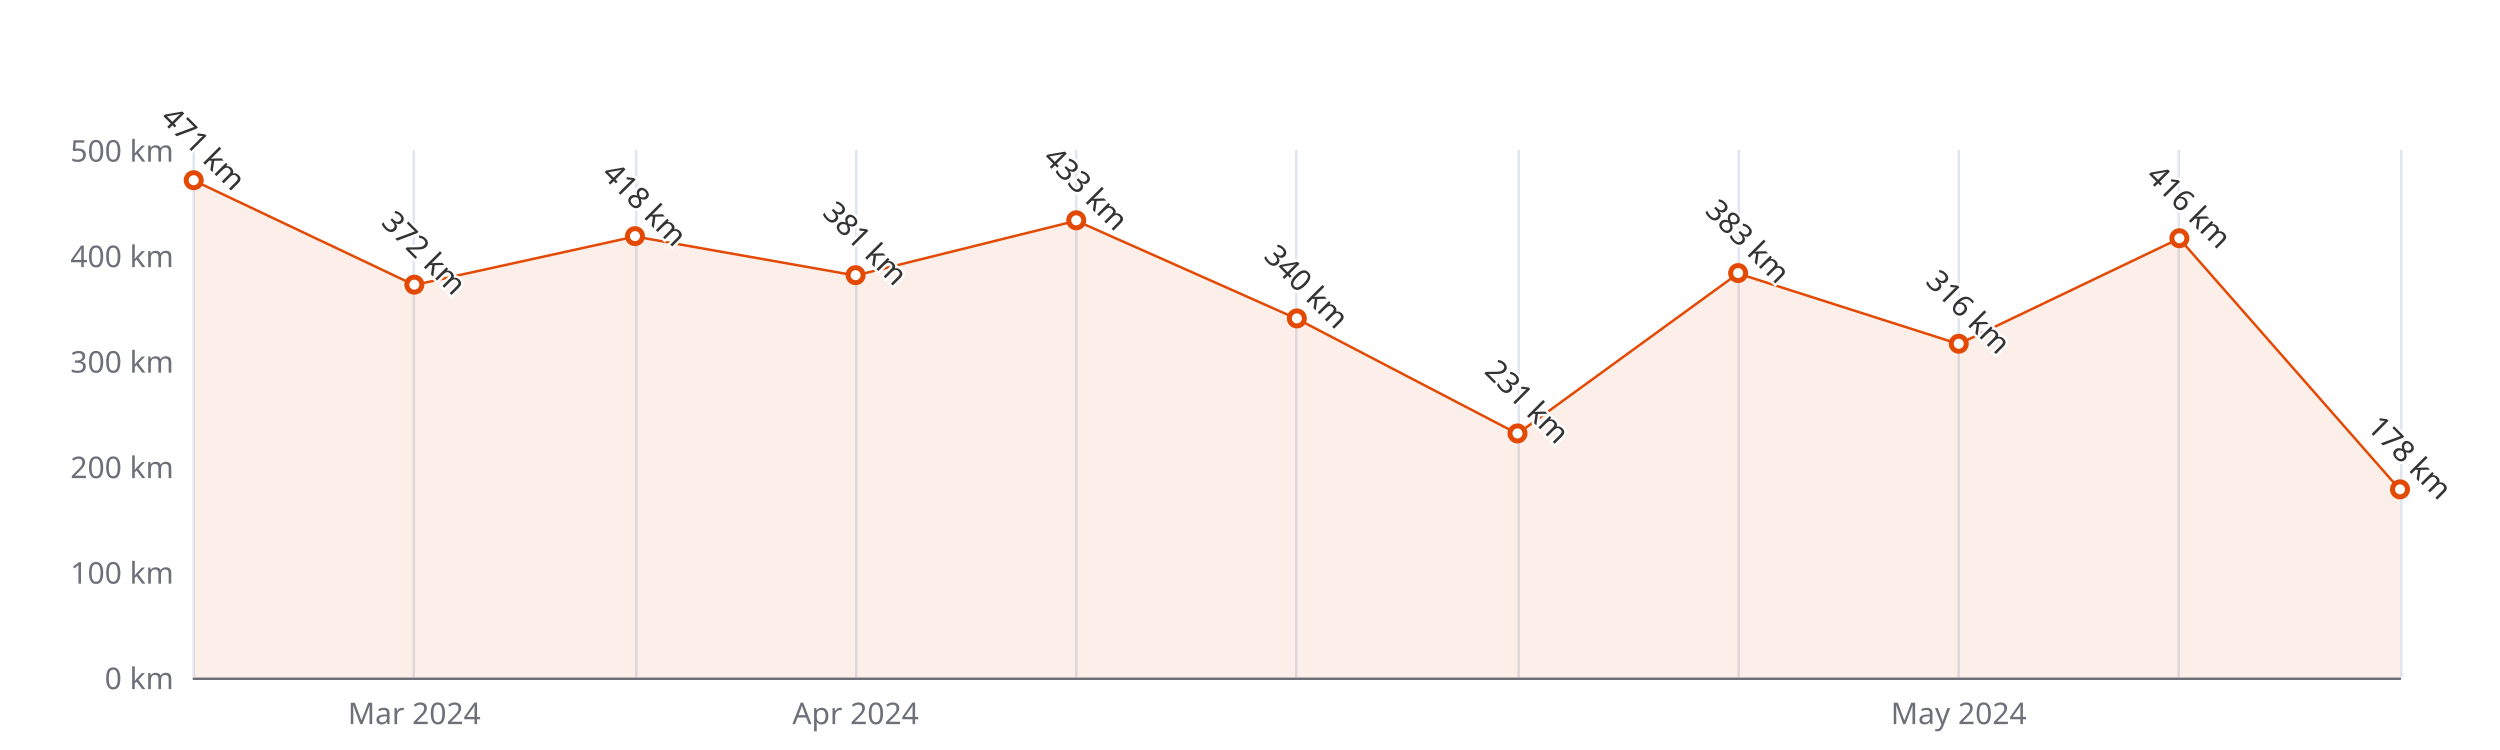
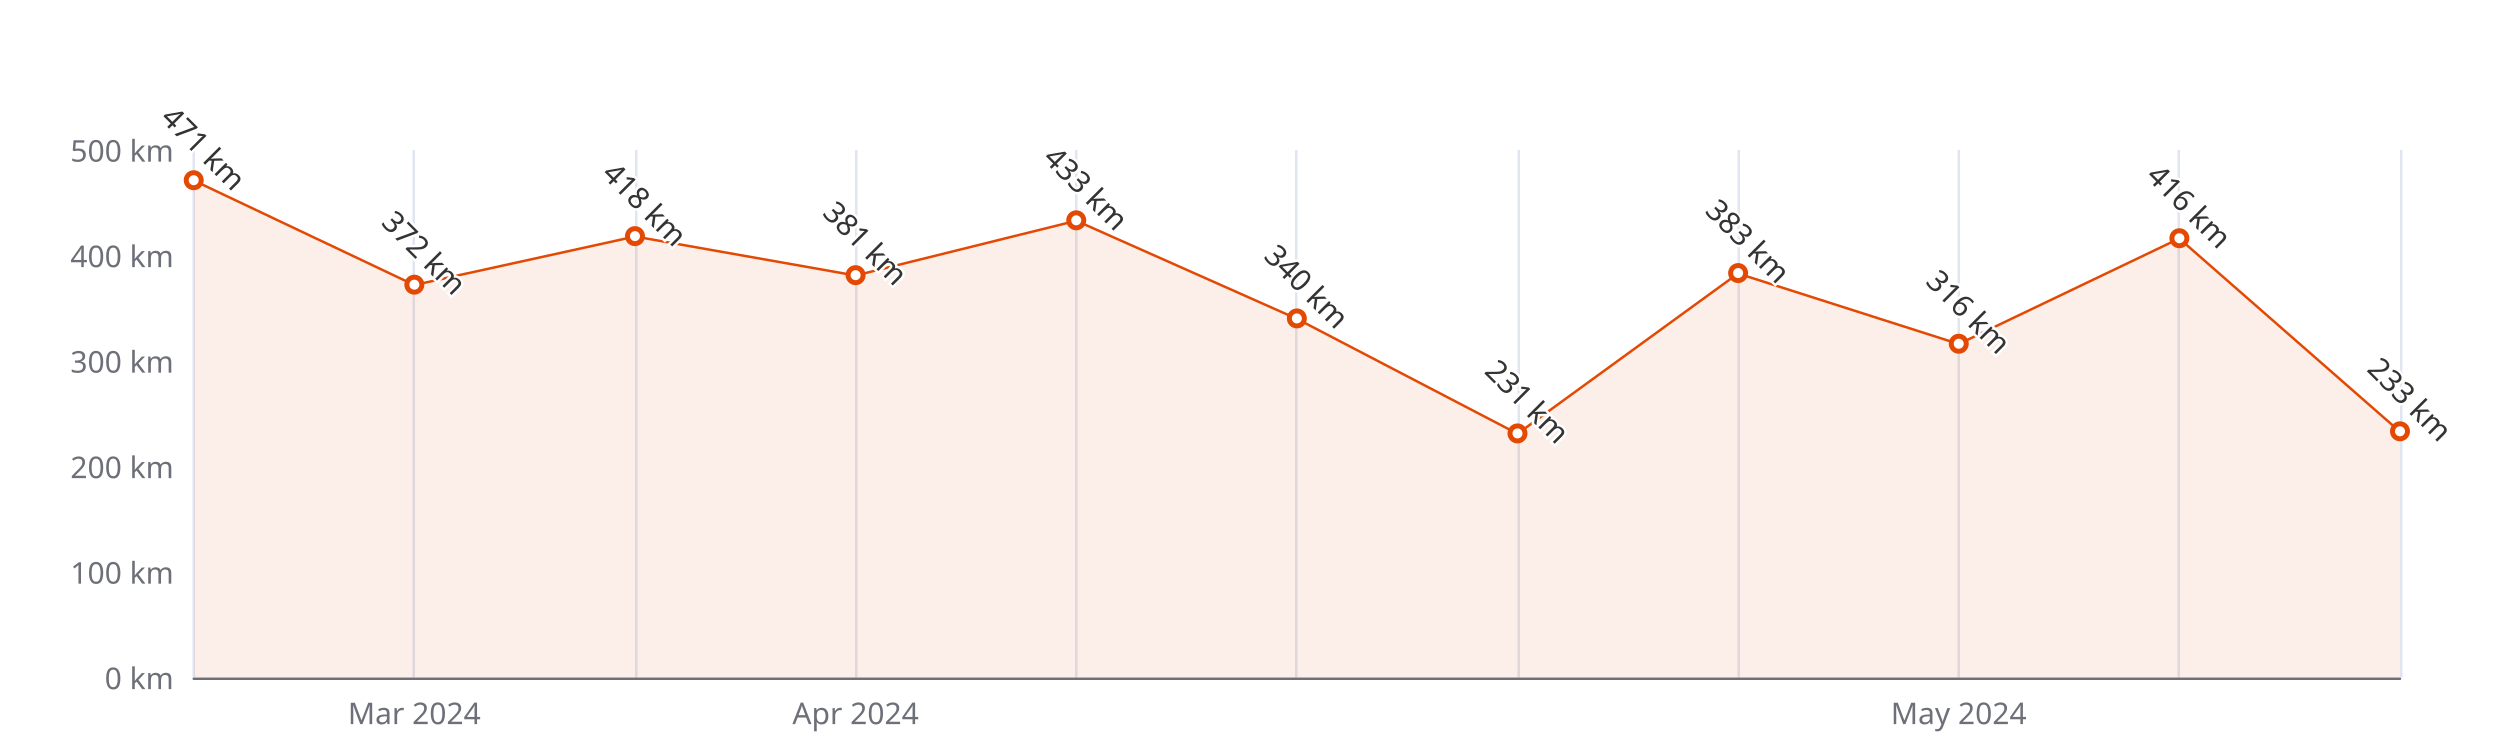
<svg xmlns="http://www.w3.org/2000/svg" width="1000" height="300" version="1.1" baseProfile="full" viewBox="0 0 1000 300">
  <rect width="1000" height="300" x="0" y="0" id="0" fill="#ffffff" />
  <path d="M77.5 60L77.5 271" fill="none" stroke="#E0E6F1" />
  <path d="M165.5 60L165.5 271" fill="none" stroke="#E0E6F1" />
  <path d="M254.5 60L254.5 271" fill="none" stroke="#E0E6F1" />
  <path d="M342.5 60L342.5 271" fill="none" stroke="#E0E6F1" />
  <path d="M430.5 60L430.5 271" fill="none" stroke="#E0E6F1" />
  <path d="M518.5 60L518.5 271" fill="none" stroke="#E0E6F1" />
  <path d="M607.5 60L607.5 271" fill="none" stroke="#E0E6F1" />
  <path d="M695.5 60L695.5 271" fill="none" stroke="#E0E6F1" />
  <path d="M783.5 60L783.5 271" fill="none" stroke="#E0E6F1" />
  <path d="M871.5 60L871.5 271" fill="none" stroke="#E0E6F1" />
  <path d="M960.5 60L960.5 271" fill="none" stroke="#E0E6F1" />
  <path d="M77.5 271.5L960 271.5" fill="none" stroke="#6E7079" stroke-linecap="round" />
  <text dominant-baseline="central" text-anchor="end" style="font-size:12px;font-family:sans-serif;" xml:space="preserve" transform="translate(69.48 271)" fill="#6E7079">0 km</text>
  <text dominant-baseline="central" text-anchor="end" style="font-size:12px;font-family:sans-serif;" xml:space="preserve" transform="translate(69.48 228.8)" fill="#6E7079">100 km</text>
  <text dominant-baseline="central" text-anchor="end" style="font-size:12px;font-family:sans-serif;" xml:space="preserve" transform="translate(69.48 186.6)" fill="#6E7079">200 km</text>
  <text dominant-baseline="central" text-anchor="end" style="font-size:12px;font-family:sans-serif;" xml:space="preserve" transform="translate(69.48 144.4)" fill="#6E7079">300 km</text>
  <text dominant-baseline="central" text-anchor="end" style="font-size:12px;font-family:sans-serif;" xml:space="preserve" transform="translate(69.48 102.2)" fill="#6E7079">400 km</text>
  <text dominant-baseline="central" text-anchor="end" style="font-size:12px;font-family:sans-serif;" xml:space="preserve" transform="translate(69.48 60)" fill="#6E7079">500 km</text>
  <text dominant-baseline="central" text-anchor="middle" style="font-size:12px;font-family:sans-serif;" xml:space="preserve" y="6" transform="translate(165.732 279)" fill="#6E7079">Mar 2024</text>
  <text dominant-baseline="central" text-anchor="middle" style="font-size:12px;font-family:sans-serif;" xml:space="preserve" y="6" transform="translate(342.236 279)" fill="#6E7079">Apr 2024</text>
  <text dominant-baseline="central" text-anchor="middle" style="font-size:12px;font-family:sans-serif;" xml:space="preserve" y="6" transform="translate(783.496 279)" fill="#6E7079">May 2024</text>
  <g clip-path="url(#zr5-c0)">
-     <path d="M77.5 72.2L165.7 114L254 94.6L342.2 110.2L430.5 88.3L518.7 127.5L607 173.5L695.2 109.4L783.5 137.6L871.7 95.4L960 195.9L960 271L871.7 271L783.5 271L695.2 271L607 271L518.7 271L430.5 271L342.2 271L254 271L165.7 271L77.5 271Z" fill="rgb(227,73,2)" fill-opacity="0.09" />
-     <path d="M77.5 72.2L165.7 114L254 94.6L342.2 110.2L430.5 88.3L518.7 127.5L607 173.5L695.2 109.4L783.5 137.6L871.7 95.4L960 195.9" fill="none" stroke="#E34902" stroke-linejoin="bevel" />
+     <path d="M77.5 72.2L165.7 114L254 94.6L342.2 110.2L430.5 88.3L518.7 127.5L607 173.5L695.2 109.4L783.5 137.6L871.7 95.4L960 172.7L960 271L871.7 271L783.5 271L695.2 271L607 271L518.7 271L430.5 271L342.2 271L254 271L165.7 271L77.5 271Z" fill="rgb(227,73,2)" fill-opacity="0.09" />
+     <path d="M77.5 72.2L165.7 114L254 94.6L342.2 110.2L430.5 88.3L518.7 127.5L607 173.5L695.2 109.4L783.5 137.6L871.7 95.4L960 172.7" fill="none" stroke="#E34902" stroke-linejoin="bevel" />
  </g>
  <path d="M1 0A1 1 0 1 1 1 -0.1A1 1 0 0 1 1 0" transform="matrix(3,0,0,3,77.48,72.238)" fill="#fff" stroke="#E34902" stroke-width="0.667" />
  <path d="M1 0A1 1 0 1 1 1 -0.1A1 1 0 0 1 1 0" transform="matrix(3,0,0,3,165.732,114.016)" fill="#fff" stroke="#E34902" stroke-width="0.667" />
  <path d="M1 0A1 1 0 1 1 1 -0.1A1 1 0 0 1 1 0" transform="matrix(3,0,0,3,253.984,94.604)" fill="#fff" stroke="#E34902" stroke-width="0.667" />
  <path d="M1 0A1 1 0 1 1 1 -0.1A1 1 0 0 1 1 0" transform="matrix(3,0,0,3,342.236,110.218)" fill="#fff" stroke="#E34902" stroke-width="0.667" />
  <path d="M1 0A1 1 0 1 1 1 -0.1A1 1 0 0 1 1 0" transform="matrix(3,0,0,3,430.488,88.274)" fill="#fff" stroke="#E34902" stroke-width="0.667" />
  <path d="M1 0A1 1 0 1 1 1 -0.1A1 1 0 0 1 1 0" transform="matrix(3,0,0,3,518.74,127.52)" fill="#fff" stroke="#E34902" stroke-width="0.667" />
  <path d="M1 0A1 1 0 1 1 1 -0.1A1 1 0 0 1 1 0" transform="matrix(3,0,0,3,606.992,173.518)" fill="#fff" stroke="#E34902" stroke-width="0.667" />
  <path d="M1 0A1 1 0 1 1 1 -0.1A1 1 0 0 1 1 0" transform="matrix(3,0,0,3,695.244,109.374)" fill="#fff" stroke="#E34902" stroke-width="0.667" />
  <path d="M1 0A1 1 0 1 1 1 -0.1A1 1 0 0 1 1 0" transform="matrix(3,0,0,3,783.496,137.648)" fill="#fff" stroke="#E34902" stroke-width="0.667" />
  <path d="M1 0A1 1 0 1 1 1 -0.1A1 1 0 0 1 1 0" transform="matrix(3,0,0,3,871.748,95.448)" fill="#fff" stroke="#E34902" stroke-width="0.667" />
-   <path d="M1 0A1 1 0 1 1 1 -0.1A1 1 0 0 1 1 0" transform="matrix(3,0,0,3,960,195.884)" fill="#fff" stroke="#E34902" stroke-width="0.667" />
+   <path d="M1 0A1 1 0 1 1 1 -0.1A1 1 0 0 1 1 0" transform="matrix(3,0,0,3,960,172.674)" fill="#fff" stroke="#E34902" stroke-width="0.667" />
  <text dominant-baseline="central" text-anchor="middle" style="font-size:12px;font-family:sans-serif;" xml:space="preserve" y="-6" transform="matrix(0.707,0.707,-0.707,0.707,77.48,63.238)" fill="#333" stroke="rgb(255,255,255)" stroke-width="2" paint-order="stroke" stroke-miterlimit="2">471 km</text>
  <text dominant-baseline="central" text-anchor="middle" style="font-size:12px;font-family:sans-serif;" xml:space="preserve" y="-6" transform="matrix(0.707,0.707,-0.707,0.707,165.732,105.016)" fill="#333" stroke="rgb(255,255,255)" stroke-width="2" paint-order="stroke" stroke-miterlimit="2">372 km</text>
  <text dominant-baseline="central" text-anchor="middle" style="font-size:12px;font-family:sans-serif;" xml:space="preserve" y="-6" transform="matrix(0.707,0.707,-0.707,0.707,253.984,85.604)" fill="#333" stroke="rgb(255,255,255)" stroke-width="2" paint-order="stroke" stroke-miterlimit="2">418 km</text>
  <text dominant-baseline="central" text-anchor="middle" style="font-size:12px;font-family:sans-serif;" xml:space="preserve" y="-6" transform="matrix(0.707,0.707,-0.707,0.707,342.236,101.218)" fill="#333" stroke="rgb(255,255,255)" stroke-width="2" paint-order="stroke" stroke-miterlimit="2">381 km</text>
  <text dominant-baseline="central" text-anchor="middle" style="font-size:12px;font-family:sans-serif;" xml:space="preserve" y="-6" transform="matrix(0.707,0.707,-0.707,0.707,430.488,79.274)" fill="#333" stroke="rgb(255,255,255)" stroke-width="2" paint-order="stroke" stroke-miterlimit="2">433 km</text>
  <text dominant-baseline="central" text-anchor="middle" style="font-size:12px;font-family:sans-serif;" xml:space="preserve" y="-6" transform="matrix(0.707,0.707,-0.707,0.707,518.74,118.52)" fill="#333" stroke="rgb(255,255,255)" stroke-width="2" paint-order="stroke" stroke-miterlimit="2">340 km</text>
  <text dominant-baseline="central" text-anchor="middle" style="font-size:12px;font-family:sans-serif;" xml:space="preserve" y="-6" transform="matrix(0.707,0.707,-0.707,0.707,606.992,164.518)" fill="#333" stroke="rgb(255,255,255)" stroke-width="2" paint-order="stroke" stroke-miterlimit="2">231 km</text>
  <text dominant-baseline="central" text-anchor="middle" style="font-size:12px;font-family:sans-serif;" xml:space="preserve" y="-6" transform="matrix(0.707,0.707,-0.707,0.707,695.244,100.374)" fill="#333" stroke="rgb(255,255,255)" stroke-width="2" paint-order="stroke" stroke-miterlimit="2">383 km</text>
  <text dominant-baseline="central" text-anchor="middle" style="font-size:12px;font-family:sans-serif;" xml:space="preserve" y="-6" transform="matrix(0.707,0.707,-0.707,0.707,783.496,128.648)" fill="#333" stroke="rgb(255,255,255)" stroke-width="2" paint-order="stroke" stroke-miterlimit="2">316 km</text>
  <text dominant-baseline="central" text-anchor="middle" style="font-size:12px;font-family:sans-serif;" xml:space="preserve" y="-6" transform="matrix(0.707,0.707,-0.707,0.707,871.748,86.448)" fill="#333" stroke="rgb(255,255,255)" stroke-width="2" paint-order="stroke" stroke-miterlimit="2">416 km</text>
-   <text dominant-baseline="central" text-anchor="middle" style="font-size:12px;font-family:sans-serif;" xml:space="preserve" y="-6" transform="matrix(0.707,0.707,-0.707,0.707,960,186.884)" fill="#333" stroke="rgb(255,255,255)" stroke-width="2" paint-order="stroke" stroke-miterlimit="2">178 km</text>
+   <text dominant-baseline="central" text-anchor="middle" style="font-size:12px;font-family:sans-serif;" xml:space="preserve" y="-6" transform="matrix(0.707,0.707,-0.707,0.707,960,163.674)" fill="#333" stroke="rgb(255,255,255)" stroke-width="2" paint-order="stroke" stroke-miterlimit="2">233 km</text>
  <defs>
    <clipPath id="zr5-c0">
      <path d="M76 59.5l884 0l0 212l-884 0Z" fill="#000" />
    </clipPath>
  </defs>
</svg>
